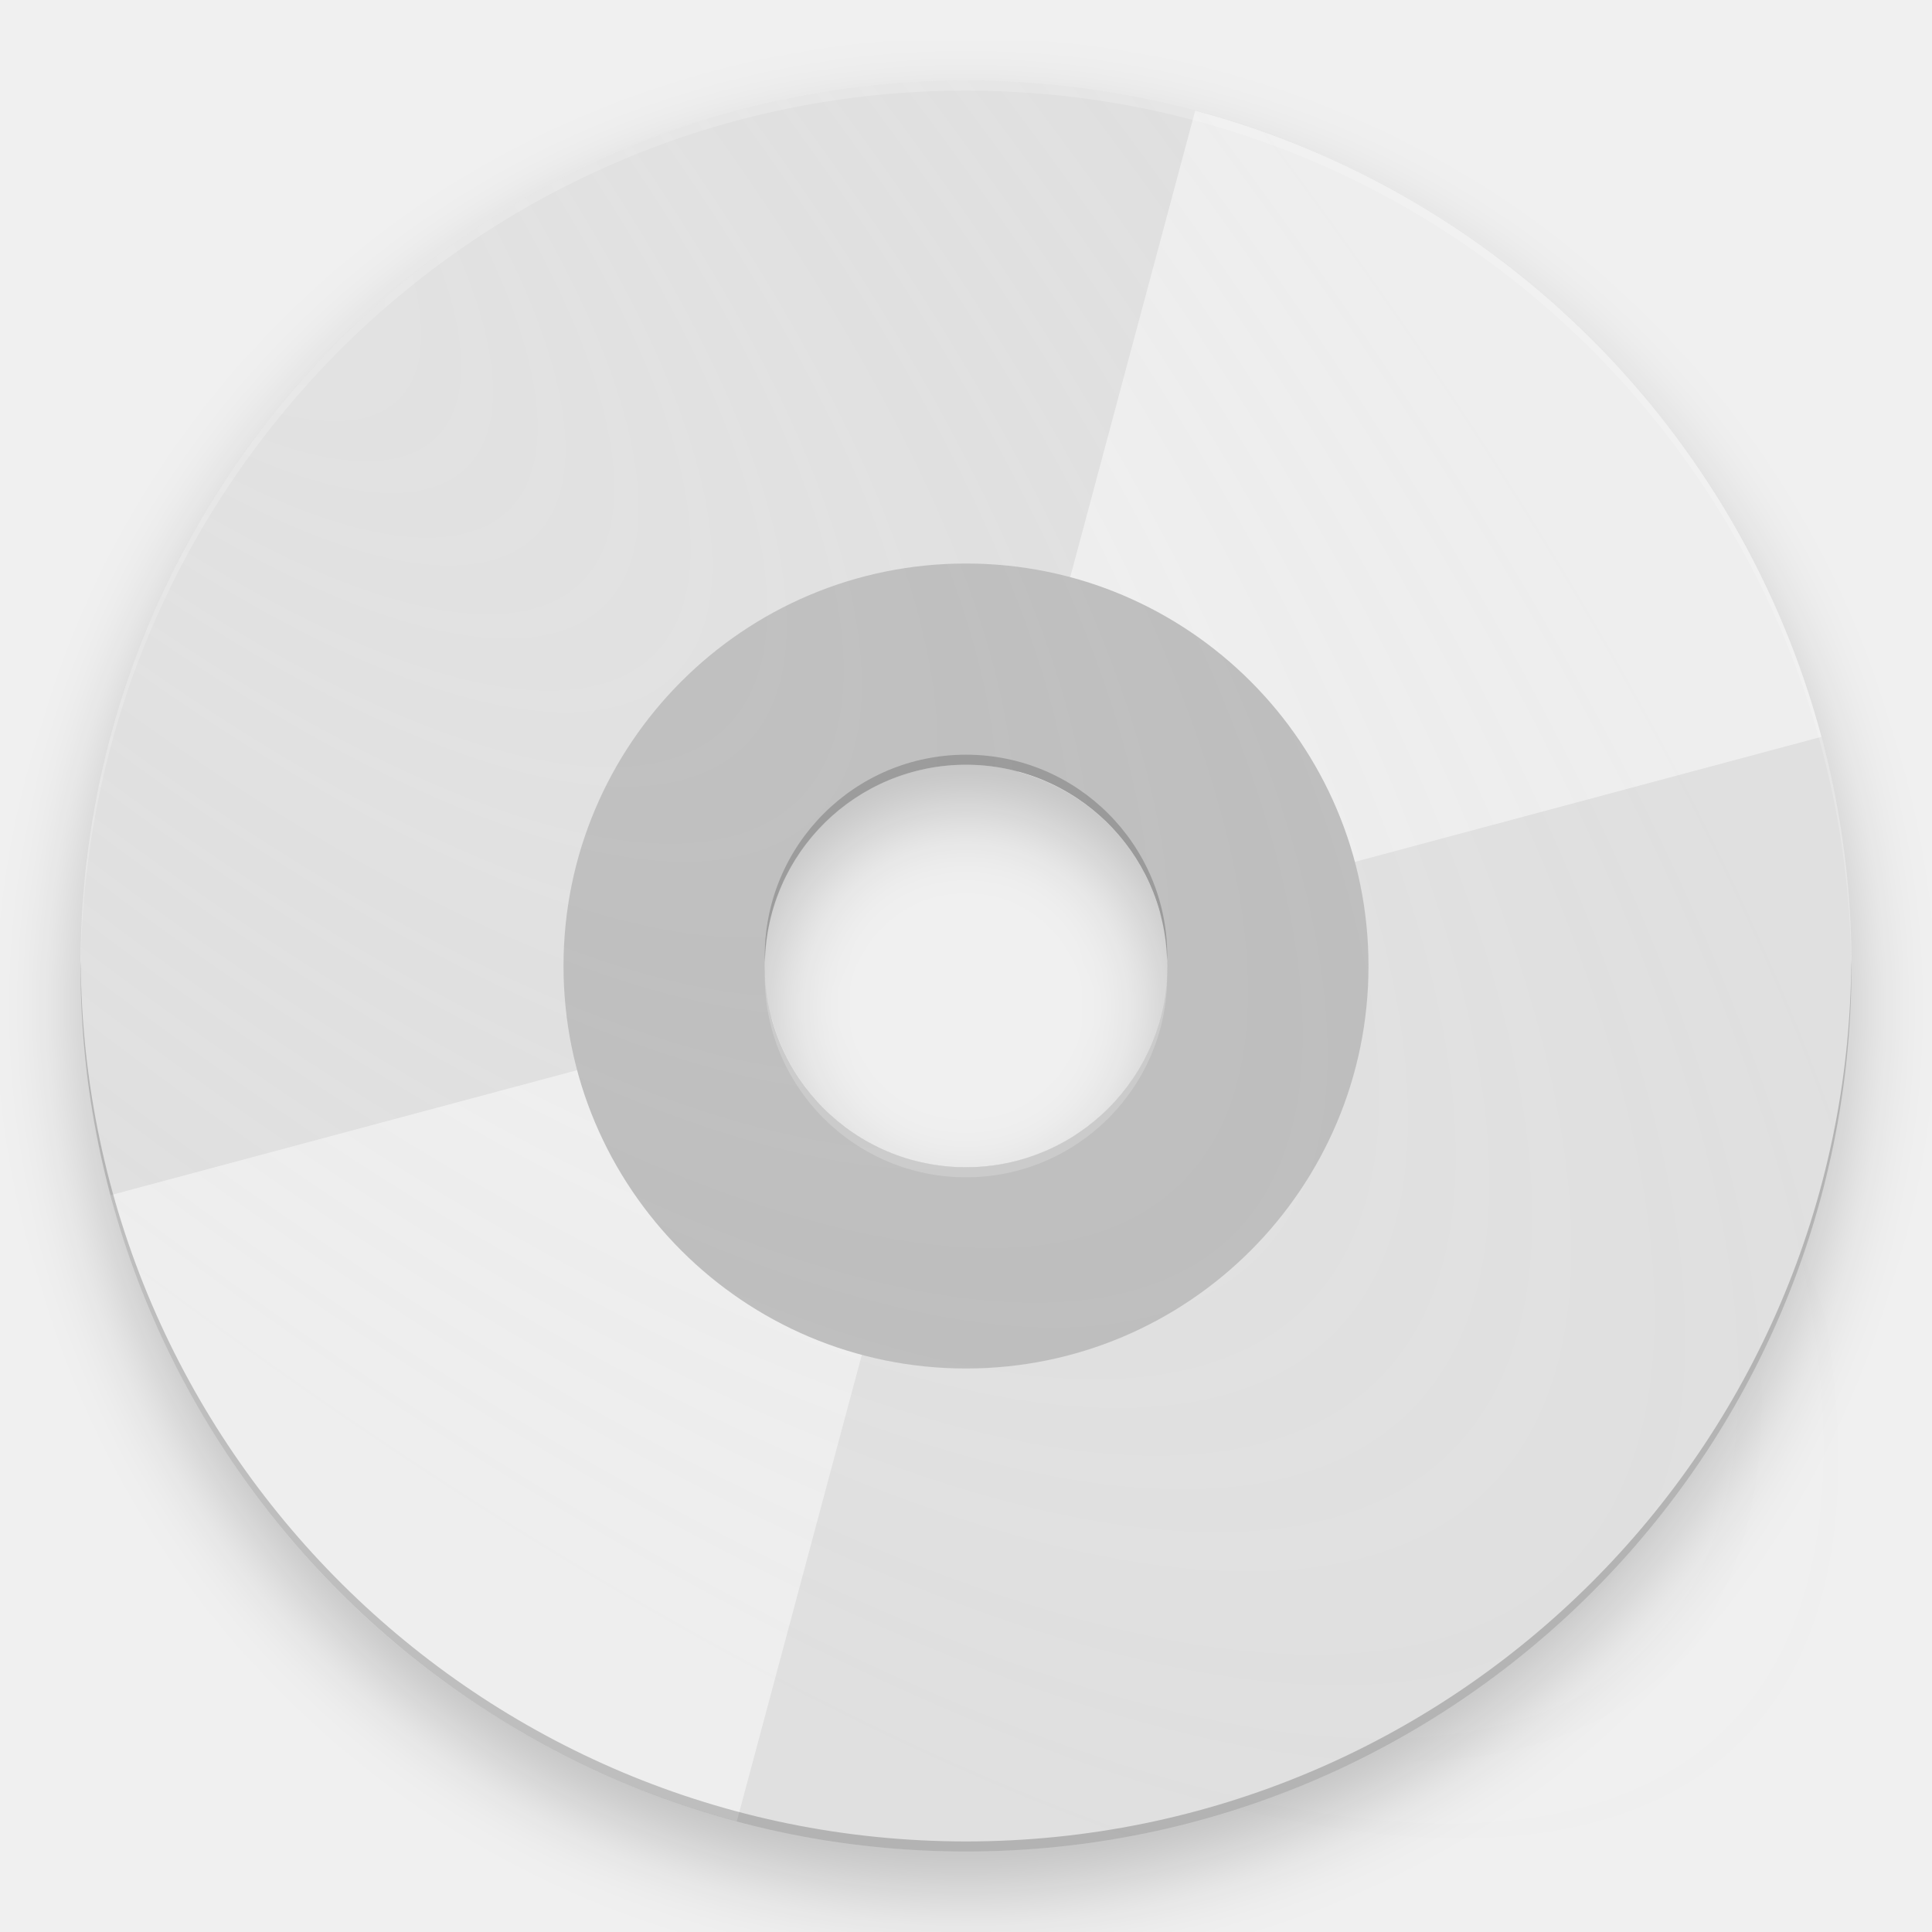
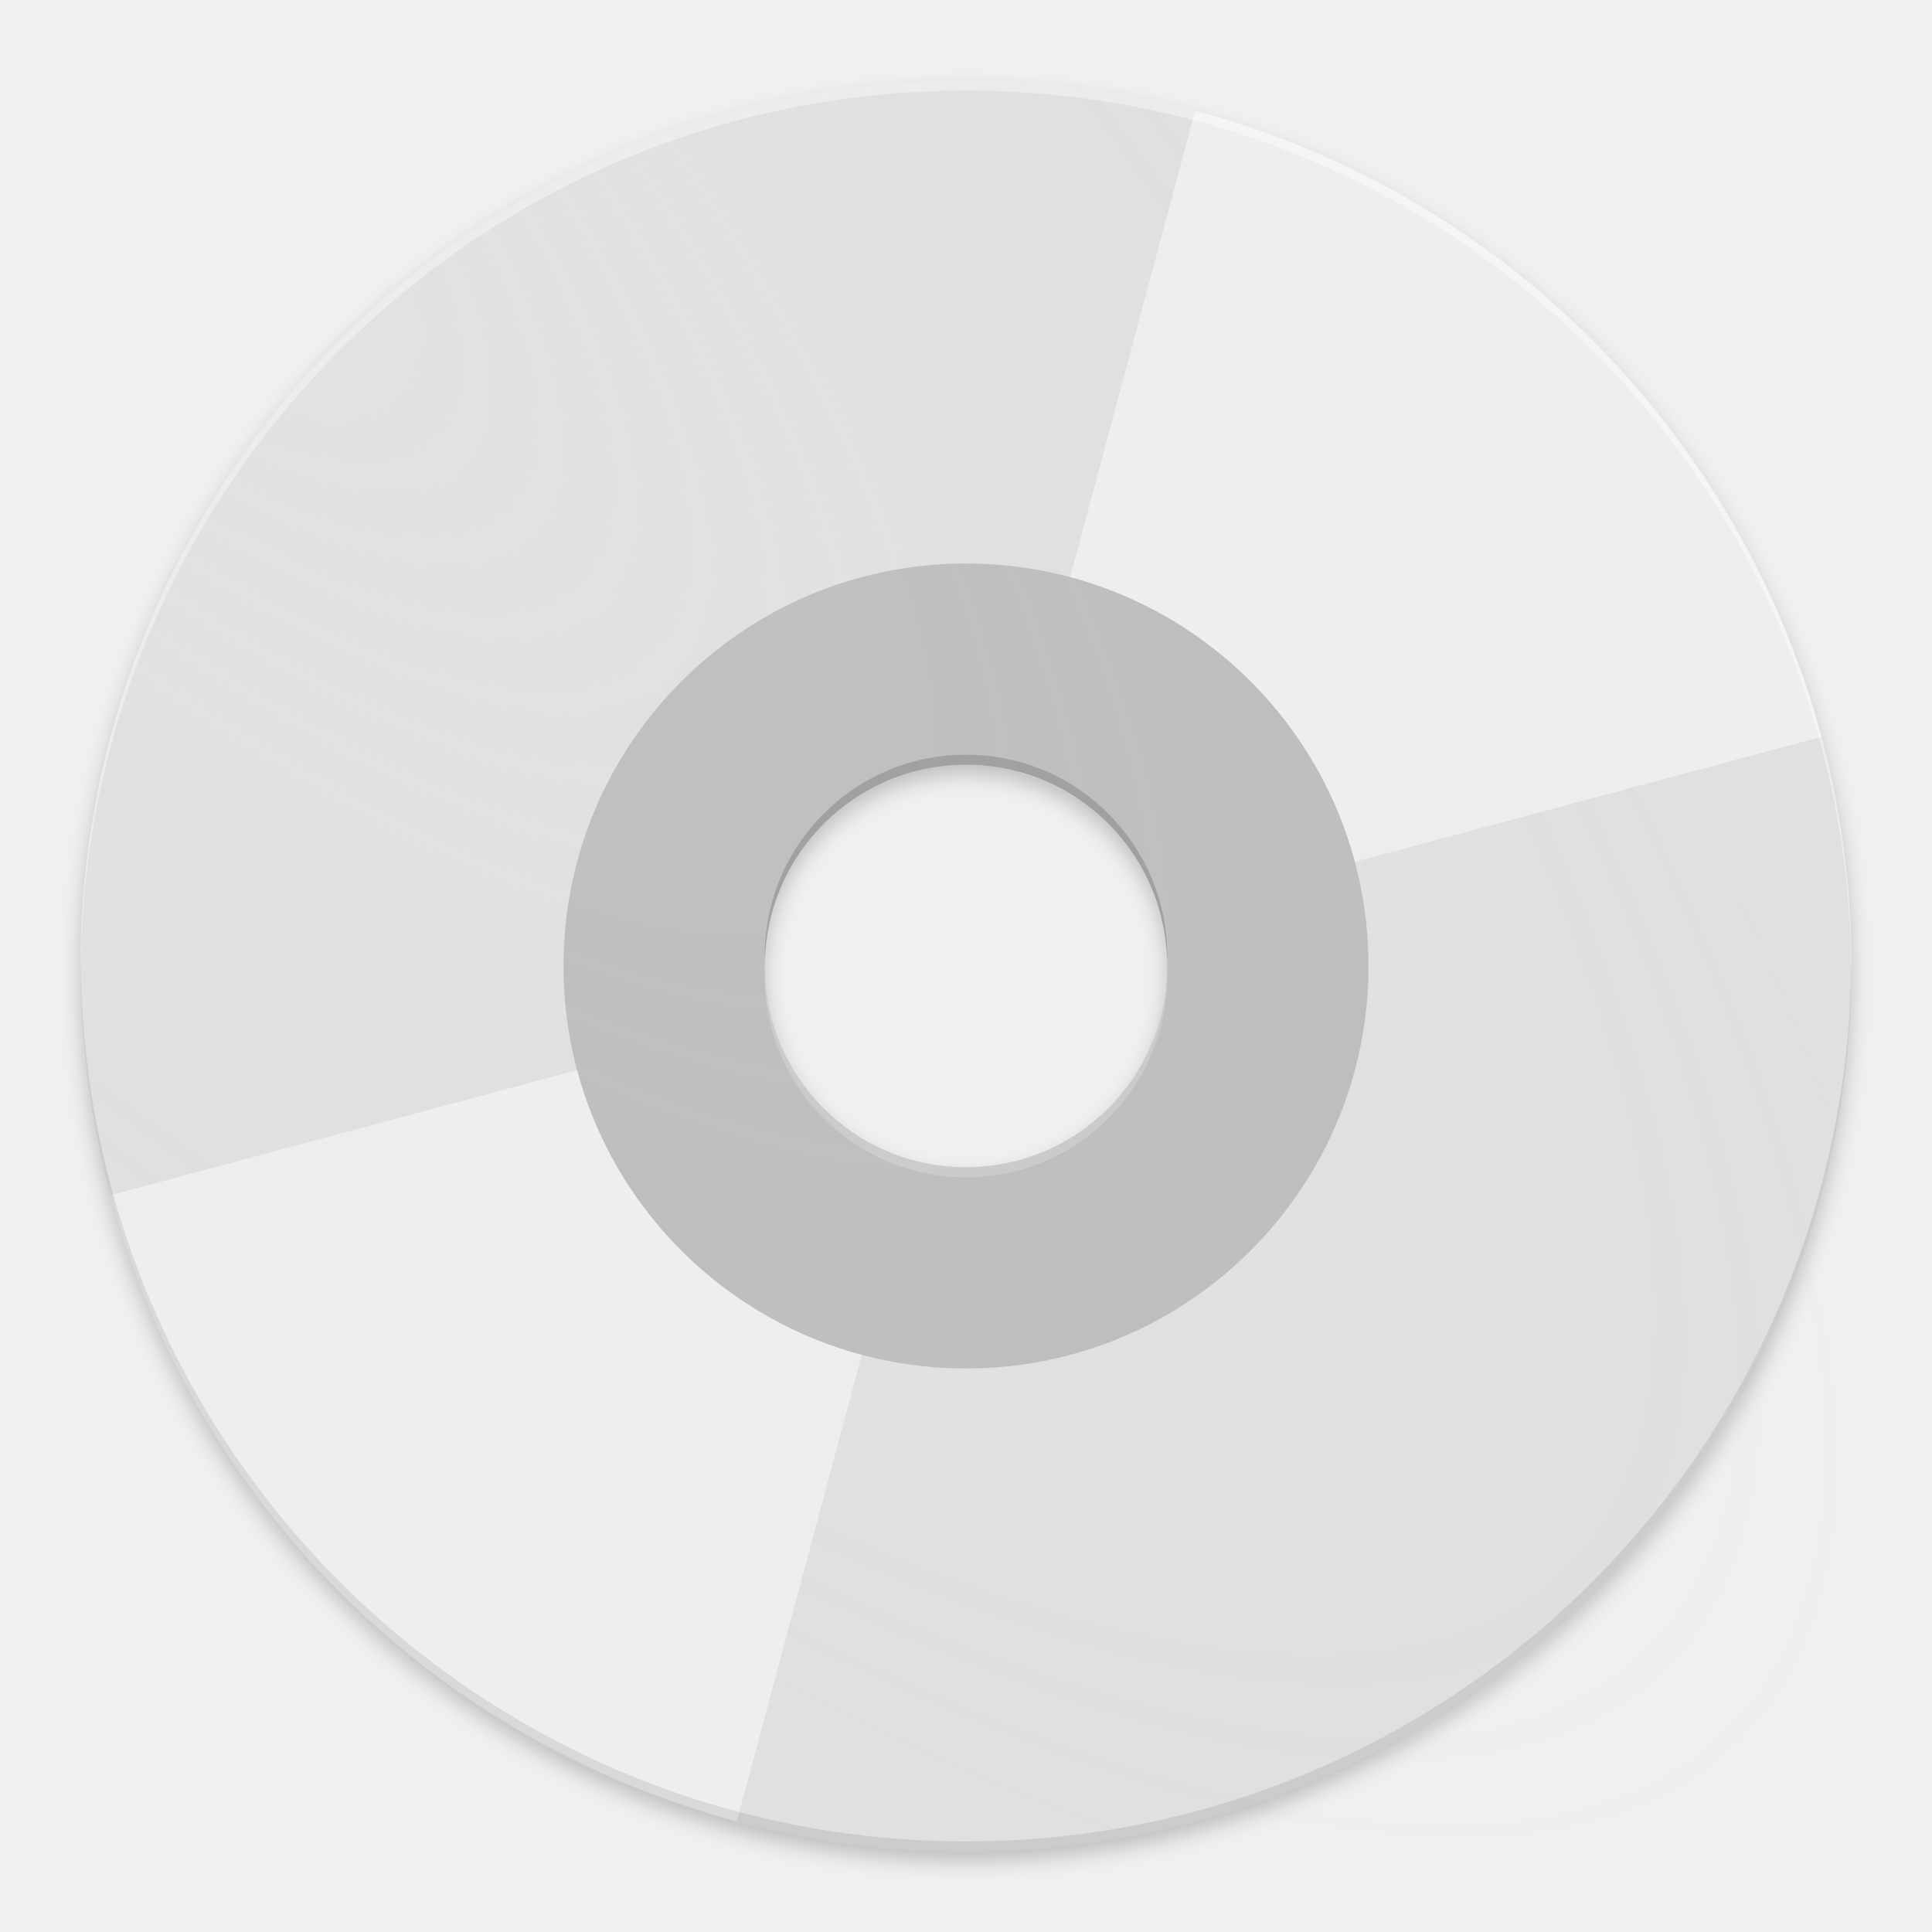
<svg xmlns="http://www.w3.org/2000/svg" xmlns:ns1="http://www.openswatchbook.org/uri/2009/osb" xmlns:xlink="http://www.w3.org/1999/xlink" id="svg2" version="1.1" xml:space="preserve" width="48" height="48" viewBox="0 0 48 48" style="enable-background:new">
  <defs id="defs6">
    <linearGradient id="linearGradient5811">
      <stop style="stop-color:#ffffff;stop-opacity:0.1" offset="0" id="stop5813" />
      <stop style="stop-color:#e0e0e0;stop-opacity:0;" offset="1" id="stop5815" />
    </linearGradient>
    <linearGradient id="linearGradient6179" ns1:paint="solid">
      <stop style="stop-color:#000000;stop-opacity:1;" offset="0" id="stop6181" />
    </linearGradient>
    <clipPath clipPathUnits="userSpaceOnUse" id="clipPath18">
      <path d="M 0,512 512,512 512,0 0,0 0,512 Z" id="path20" />
    </clipPath>
    <filter style="color-interpolation-filters:sRGB" id="filter4889">
      <feFlood flood-opacity="0.26" flood-color="rgb(0,0,0)" result="flood" id="feFlood4891" />
      <feComposite in="flood" in2="SourceGraphic" operator="in" result="composite1" id="feComposite4893" />
      <feGaussianBlur in="composite1" stdDeviation="0.4" result="blur" id="feGaussianBlur4895" />
      <feOffset dx="0" dy="0.8" result="offset" id="feOffset4897" />
      <feComposite in2="offset" operator="over" result="composite2" id="feComposite4899" in="SourceGraphic" />
    </filter>
    <filter style="color-interpolation-filters:sRGB" id="filter4683">
      <feFlood flood-opacity="0.2" flood-color="rgb(0,0,0)" result="flood" id="feFlood4685" />
      <feComposite in="flood" in2="SourceGraphic" operator="in" result="composite1" id="feComposite4687" />
      <feGaussianBlur in="composite1" stdDeviation="4" result="blur" id="feGaussianBlur4689" />
      <feOffset dx="0" dy="4" result="offset" id="feOffset4691" />
      <feComposite in="SourceGraphic" in2="offset" operator="over" result="composite2" id="feComposite4693" />
    </filter>
    <filter style="color-interpolation-filters:sRGB" id="filter4683-6">
      <feFlood flood-opacity="0.2" flood-color="rgb(0,0,0)" result="flood" id="feFlood4685-4" />
      <feComposite in="flood" in2="SourceGraphic" operator="in" result="composite1" id="feComposite4687-7" />
      <feGaussianBlur in="composite1" stdDeviation="4" result="blur" id="feGaussianBlur4689-4" />
      <feOffset dx="0" dy="4" result="offset" id="feOffset4691-6" />
      <feComposite in="SourceGraphic" in2="offset" operator="over" result="composite2" id="feComposite4693-0" />
    </filter>
    <filter style="color-interpolation-filters:sRGB" id="filter5680">
      <feFlood flood-opacity="0.2" flood-color="rgb(0,0,0)" result="flood" id="feFlood5682" />
      <feComposite in="flood" in2="SourceGraphic" operator="in" result="composite1" id="feComposite5684" />
      <feGaussianBlur in="composite1" stdDeviation="4" result="blur" id="feGaussianBlur5686" />
      <feOffset dx="0" dy="4" result="offset" id="feOffset5688" />
      <feComposite in="SourceGraphic" in2="offset" operator="over" result="composite2" id="feComposite5690" />
    </filter>
    <filter style="color-interpolation-filters:sRGB" id="filter4683-3">
      <feFlood flood-opacity="0.2" flood-color="rgb(0,0,0)" result="flood" id="feFlood4685-5" />
      <feComposite in="flood" in2="SourceGraphic" operator="in" result="composite1" id="feComposite4687-4" />
      <feGaussianBlur in="composite1" stdDeviation="4" result="blur" id="feGaussianBlur4689-7" />
      <feOffset dx="0" dy="4" result="offset" id="feOffset4691-4" />
      <feComposite in="SourceGraphic" in2="offset" operator="over" result="composite2" id="feComposite4693-1" />
    </filter>
    <filter style="color-interpolation-filters:sRGB" id="filter5680-7">
      <feFlood flood-opacity="0.2" flood-color="rgb(0,0,0)" result="flood" id="feFlood5682-7" />
      <feComposite in="flood" in2="SourceGraphic" operator="in" result="composite1" id="feComposite5684-9" />
      <feGaussianBlur in="composite1" stdDeviation="4" result="blur" id="feGaussianBlur5686-9" />
      <feOffset dx="0" dy="4" result="offset" id="feOffset5688-9" />
      <feComposite in="SourceGraphic" in2="offset" operator="over" result="composite2" id="feComposite5690-9" />
    </filter>
    <radialGradient xlink:href="#linearGradient5811" id="radialGradient5817" cx="0.187" cy="0.187" fx="0.187" fy="0.187" r="88" gradientUnits="userSpaceOnUse" gradientTransform="matrix(0.5217432,0.5217432,-0.1767767,0.1767767,-0.01776168,143.9161)" />
+     <filter style="color-interpolation-filters:sRGB;" id="filter4217">
+       <feFlood flood-opacity="0.2" flood-color="rgb(0,0,0)" result="flood" id="feFlood4219" />
+       <feComposite in="flood" in2="SourceGraphic" operator="in" result="composite1" id="feComposite4221" />
+       <feGaussianBlur in="composite1" stdDeviation="1" result="blur" id="feGaussianBlur4223" />
+       <feOffset dx="0" dy="1" result="offset" id="feOffset4225" />
+       <feComposite in="SourceGraphic" in2="offset" operator="over" result="composite2" id="feComposite4227" />
+     </filter>
+     <filter style="color-interpolation-filters:sRGB;" id="filter4229">
+       <feFlood flood-opacity="0.2" flood-color="rgb(0,0,0)" result="flood" id="feFlood4231" />
+       <feComposite in="flood" in2="SourceGraphic" operator="in" result="composite1" id="feComposite4233" />
+       <feGaussianBlur in="composite1" stdDeviation="1" result="blur" id="feGaussianBlur4235" />
+       <feOffset dx="0" dy="1" result="offset" id="feOffset4237" />
+       <feComposite in="SourceGraphic" in2="offset" operator="over" result="composite2" id="feComposite4239" />
+     </filter>
  </defs>
  <g id="layer6" style="display:inline" transform="translate(0,-144)">
-     <path style="opacity:1;fill:#e0e0e0;fill-opacity:1;fill-rule:evenodd;stroke:none;stroke-width:4;stroke-linecap:butt;stroke-linejoin:miter;stroke-miterlimit:4;stroke-dasharray:none;stroke-dashoffset:0;stroke-opacity:1;filter:url(#filter4683)" d="M 96,8 A 88,88 0 0 0 8,96 88,88 0 0 0 96,184 88,88 0 0 0 184,96 88,88 0 0 0 96,8 Z m 0,68 A 20,20 0 0 1 116,96 20,20 0 0 1 96,116 20,20 0 0 1 76,96 20,20 0 0 1 96,76 Z" id="path4468" transform="matrix(0.25,0,0,0.25,0,144)" />
+     <path style="opacity:1;fill:#e0e0e0;fill-opacity:1;fill-rule:evenodd;stroke:none;stroke-width:4;stroke-linecap:butt;stroke-linejoin:miter;stroke-miterlimit:4;stroke-dasharray:none;stroke-dashoffset:0;stroke-opacity:1;filter:url(#filter4229)" d="M 96,8 A 88,88 0 0 0 8,96 88,88 0 0 0 96,184 88,88 0 0 0 184,96 88,88 0 0 0 96,8 Z m 0,68 A 20,20 0 0 1 116,96 20,20 0 0 1 96,116 20,20 0 0 1 76,96 20,20 0 0 1 96,76 Z" id="path4468" transform="matrix(0.25,0,0,0.25,0,144)" />
    <path style="opacity:1;fill:#eeeeee;fill-opacity:1;fill-rule:evenodd;stroke:none;stroke-width:4;stroke-linecap:butt;stroke-linejoin:miter;stroke-miterlimit:4;stroke-dasharray:none;stroke-dashoffset:0;stroke-opacity:1;enable-background:new" d="m 19.172,169.293 -16.423,4.4 a 22,22 0 0 0 15.557,15.557 l 4.401,-16.426 a 5,5 0 0 1 -3.535,-3.531 z" id="path4468-2" />
    <path style="display:inline;opacity:1;fill:#eeeeee;fill-opacity:1;fill-rule:evenodd;stroke:none;stroke-width:4;stroke-linecap:butt;stroke-linejoin:miter;stroke-miterlimit:4;stroke-dasharray:none;stroke-dashoffset:0;stroke-opacity:1;enable-background:new" d="m 29.694,146.75 -4.401,16.426 a 5,5 0 0 1 3.535,3.531 l 16.423,-4.4 A 22,22 0 0 0 29.694,146.75 Z" id="path4468-2-8" />
-     <path style="display:inline;opacity:0.2;fill:#ffffff;fill-opacity:1;fill-rule:evenodd;stroke:none;stroke-width:4;stroke-linecap:butt;stroke-linejoin:miter;stroke-miterlimit:4;stroke-dasharray:none;stroke-dashoffset:0;stroke-opacity:1;enable-background:new" d="m 24,146 a 22,22 0 0 0 -22,22 22,22 0 0 0 0.005,0.146 A 22,22 0 0 1 24,146.25 22,22 0 0 1 45.995,168.104 22,22 0 0 0 46,168 22,22 0 0 0 24,146 Z" id="path4468-3" />
-     <path style="display:inline;opacity:0.2;fill:#000000;fill-opacity:1;fill-rule:evenodd;stroke:none;stroke-width:4;stroke-linecap:butt;stroke-linejoin:miter;stroke-miterlimit:4;stroke-dasharray:none;stroke-dashoffset:0;stroke-opacity:1;enable-background:new" d="M 45.995,167.854 A 22,22 0 0 1 24,189.75 22,22 0 0 1 2.005,167.896 22,22 0 0 0 2,168 a 22,22 0 0 0 22,22 22,22 0 0 0 22,-22 22,22 0 0 0 -0.005,-0.146 z" id="path4468-23" />
+     <path style="display:inline;opacity:1;fill:#ffffff;fill-opacity:0.4;fill-rule:evenodd;stroke:none;stroke-width:4;stroke-linecap:butt;stroke-linejoin:miter;stroke-miterlimit:4;stroke-dasharray:none;stroke-dashoffset:0;stroke-opacity:1;enable-background:new" d="m 24,146 a 22,22 0 0 0 -22,22 22,22 0 0 0 0.005,0.146 A 22,22 0 0 1 24,146.25 22,22 0 0 1 45.995,168.104 22,22 0 0 0 46,168 22,22 0 0 0 24,146 Z" id="path4468-3" />
+     <path style="display:inline;opacity:1;fill:#212121;fill-opacity:0.102;fill-rule:evenodd;stroke:none;stroke-width:4;stroke-linecap:butt;stroke-linejoin:miter;stroke-miterlimit:4;stroke-dasharray:none;stroke-dashoffset:0;stroke-opacity:1;enable-background:new" d="M 45.995,167.854 A 22,22 0 0 1 24,189.75 22,22 0 0 1 2.005,167.896 22,22 0 0 0 2,168 a 22,22 0 0 0 22,22 22,22 0 0 0 22,-22 22,22 0 0 0 -0.005,-0.146 z" id="path4468-23" />
    <path style="opacity:1;fill:#bdbdbd;fill-opacity:1;fill-rule:evenodd;stroke:none;stroke-width:4;stroke-linecap:butt;stroke-linejoin:miter;stroke-miterlimit:4;stroke-dasharray:none;stroke-dashoffset:0;stroke-opacity:1" d="m 24,158 a 10,10 0 0 0 -10,10 10,10 0 0 0 10,10 10,10 0 0 0 10,-10 10,10 0 0 0 -10,-10 z m 0,5 a 5,5 0 0 1 5,5 5,5 0 0 1 -5,5 5,5 0 0 1 -5,-5 5,5 0 0 1 5,-5 z" id="path4602" />
-     <path style="display:inline;opacity:0.2;fill:#ffffff;fill-opacity:1;fill-rule:evenodd;stroke:none;stroke-width:4;stroke-linecap:butt;stroke-linejoin:miter;stroke-miterlimit:4;stroke-dasharray:none;stroke-dashoffset:0;stroke-opacity:1;enable-background:new" d="m 28.995,168.104 c -0.057,2.718 -2.276,4.893 -4.995,4.896 -2.703,-0.002 -4.916,-2.152 -4.995,-4.854 -0.002,0.035 -0.004,0.07 -0.005,0.104 0,2.761 2.239,5 5,5 2.761,0 5,-2.239 5,-5 -0.001,-0.049 -0.003,-0.097 -0.005,-0.146 z" id="path4602-6" />
-     <path style="display:inline;opacity:0.2;fill:#000000;fill-opacity:1;fill-rule:evenodd;stroke:none;stroke-width:4;stroke-linecap:butt;stroke-linejoin:miter;stroke-miterlimit:4;stroke-dasharray:none;stroke-dashoffset:0;stroke-opacity:1;enable-background:new" d="m 24,162.75 c -2.761,0 -5,2.239 -5,5 0.001,0.049 0.003,0.097 0.005,0.146 0.057,-2.718 2.276,-4.893 4.995,-4.896 2.703,0.002 4.916,2.152 4.995,4.854 0.002,-0.035 0.004,-0.07 0.005,-0.104 0,-2.761 -2.239,-5 -5,-5 z" id="path4602-4" />
+     <path style="display:inline;opacity:1;fill:#ffffff;fill-opacity:0.2;fill-rule:evenodd;stroke:none;stroke-width:4;stroke-linecap:butt;stroke-linejoin:miter;stroke-miterlimit:4;stroke-dasharray:none;stroke-dashoffset:0;stroke-opacity:1;enable-background:new" d="m 28.995,168.104 c -0.057,2.718 -2.276,4.893 -4.995,4.896 -2.703,-0.002 -4.916,-2.152 -4.995,-4.854 -0.002,0.035 -0.004,0.07 -0.005,0.104 0,2.761 2.239,5 5,5 2.761,0 5,-2.239 5,-5 -0.001,-0.049 -0.003,-0.097 -0.005,-0.146 z" id="path4602-6" />
+     <path style="display:inline;opacity:1;fill:#212121;fill-opacity:0.2;fill-rule:evenodd;stroke:none;stroke-width:4;stroke-linecap:butt;stroke-linejoin:miter;stroke-miterlimit:4;stroke-dasharray:none;stroke-dashoffset:0;stroke-opacity:1;enable-background:new" d="m 24,162.75 c -2.761,0 -5,2.239 -5,5 0.001,0.049 0.003,0.097 0.005,0.146 0.057,-2.718 2.276,-4.893 4.995,-4.896 2.703,0.002 4.916,2.152 4.995,4.854 0.002,-0.035 0.004,-0.07 0.005,-0.104 0,-2.761 -2.239,-5 -5,-5 z" id="path4602-4" />
  </g>
  <g id="layer7" style="display:inline" transform="translate(0,-144)">
    <path style="display:inline;opacity:1;fill:url(#radialGradient5817);fill-opacity:1;fill-rule:evenodd;stroke:none;stroke-width:4;stroke-linecap:butt;stroke-linejoin:miter;stroke-miterlimit:4;stroke-dasharray:none;stroke-dashoffset:0;stroke-opacity:1;enable-background:new" d="m 24,146 a 22,22 0 0 0 -22,22 22,22 0 0 0 22,22 22,22 0 0 0 6.502,-0.982 C 31.958,189.662 33.781,190 36,190 c 6.906,0 10,-3.26 10,-8.912 0,-2.265 -0.499,-4.224 -1.224,-5.931 A 22,22 0 0 0 46,168 22,22 0 0 0 24,146 Z m 0,17 a 5,5 0 0 1 5,5 5,5 0 0 1 -5,5 5,5 0 0 1 -5,-5 5,5 0 0 1 5,-5 z" id="path4468-4" />
  </g>
</svg>
